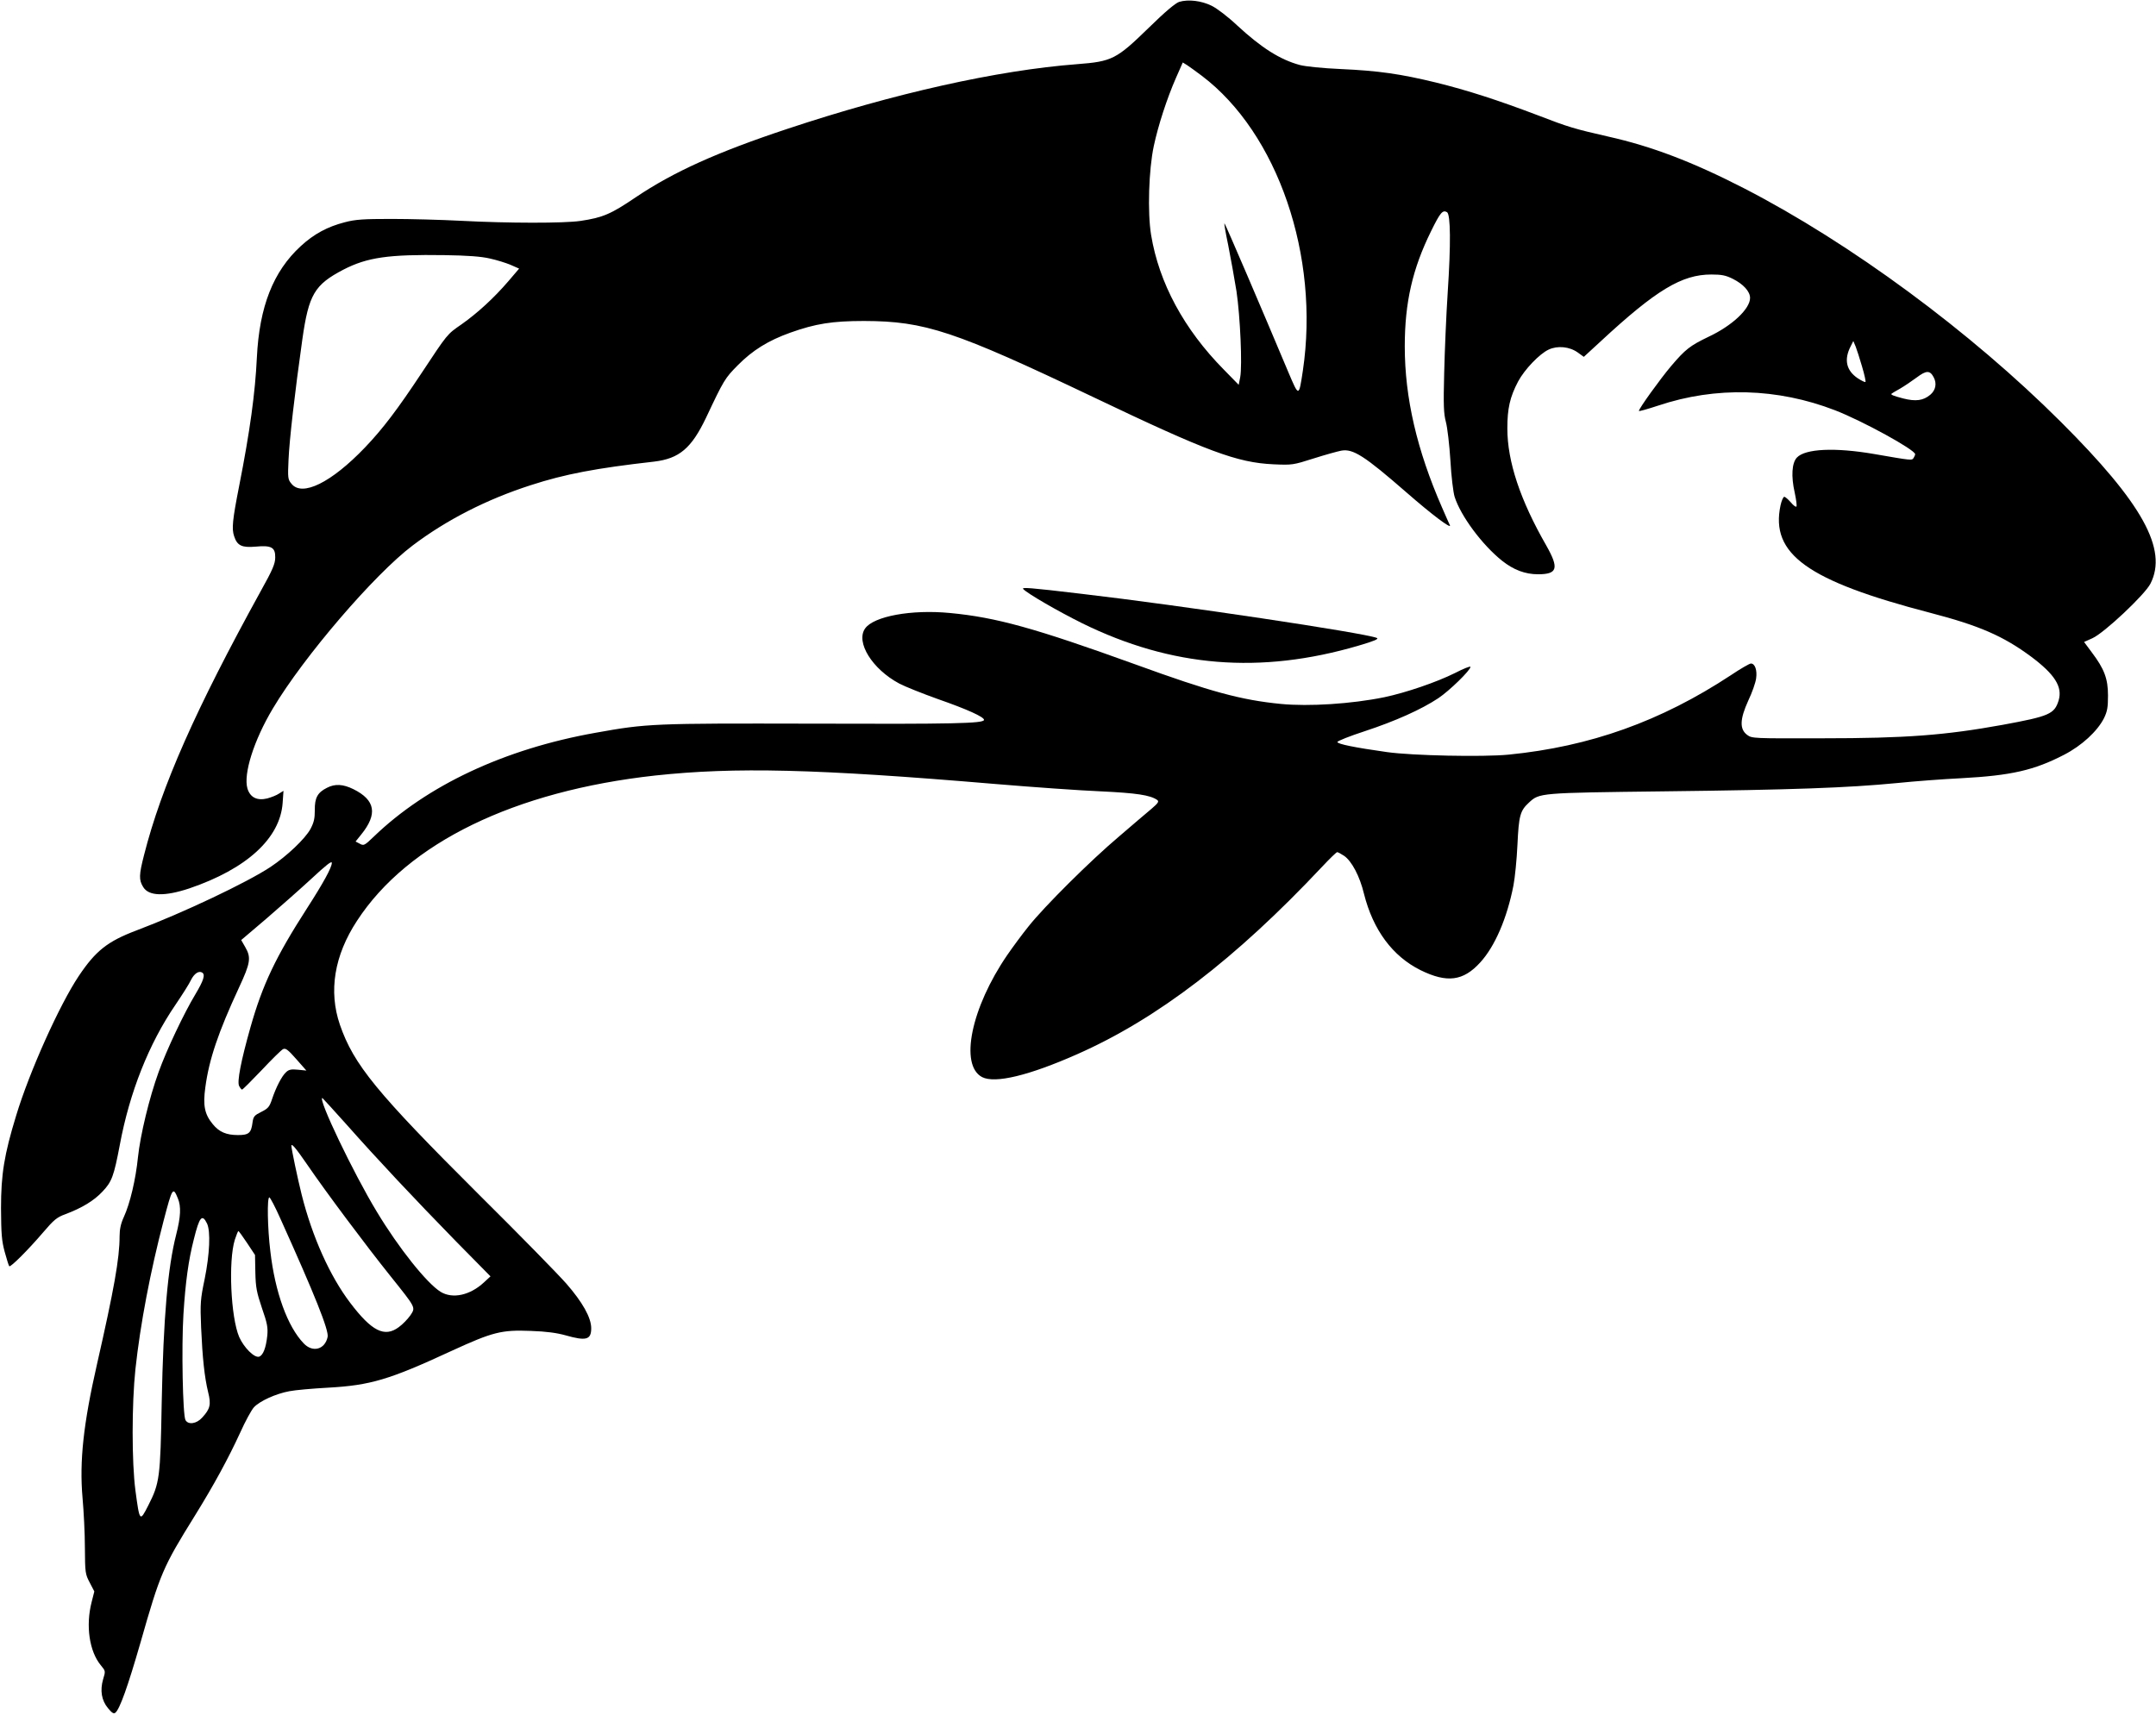
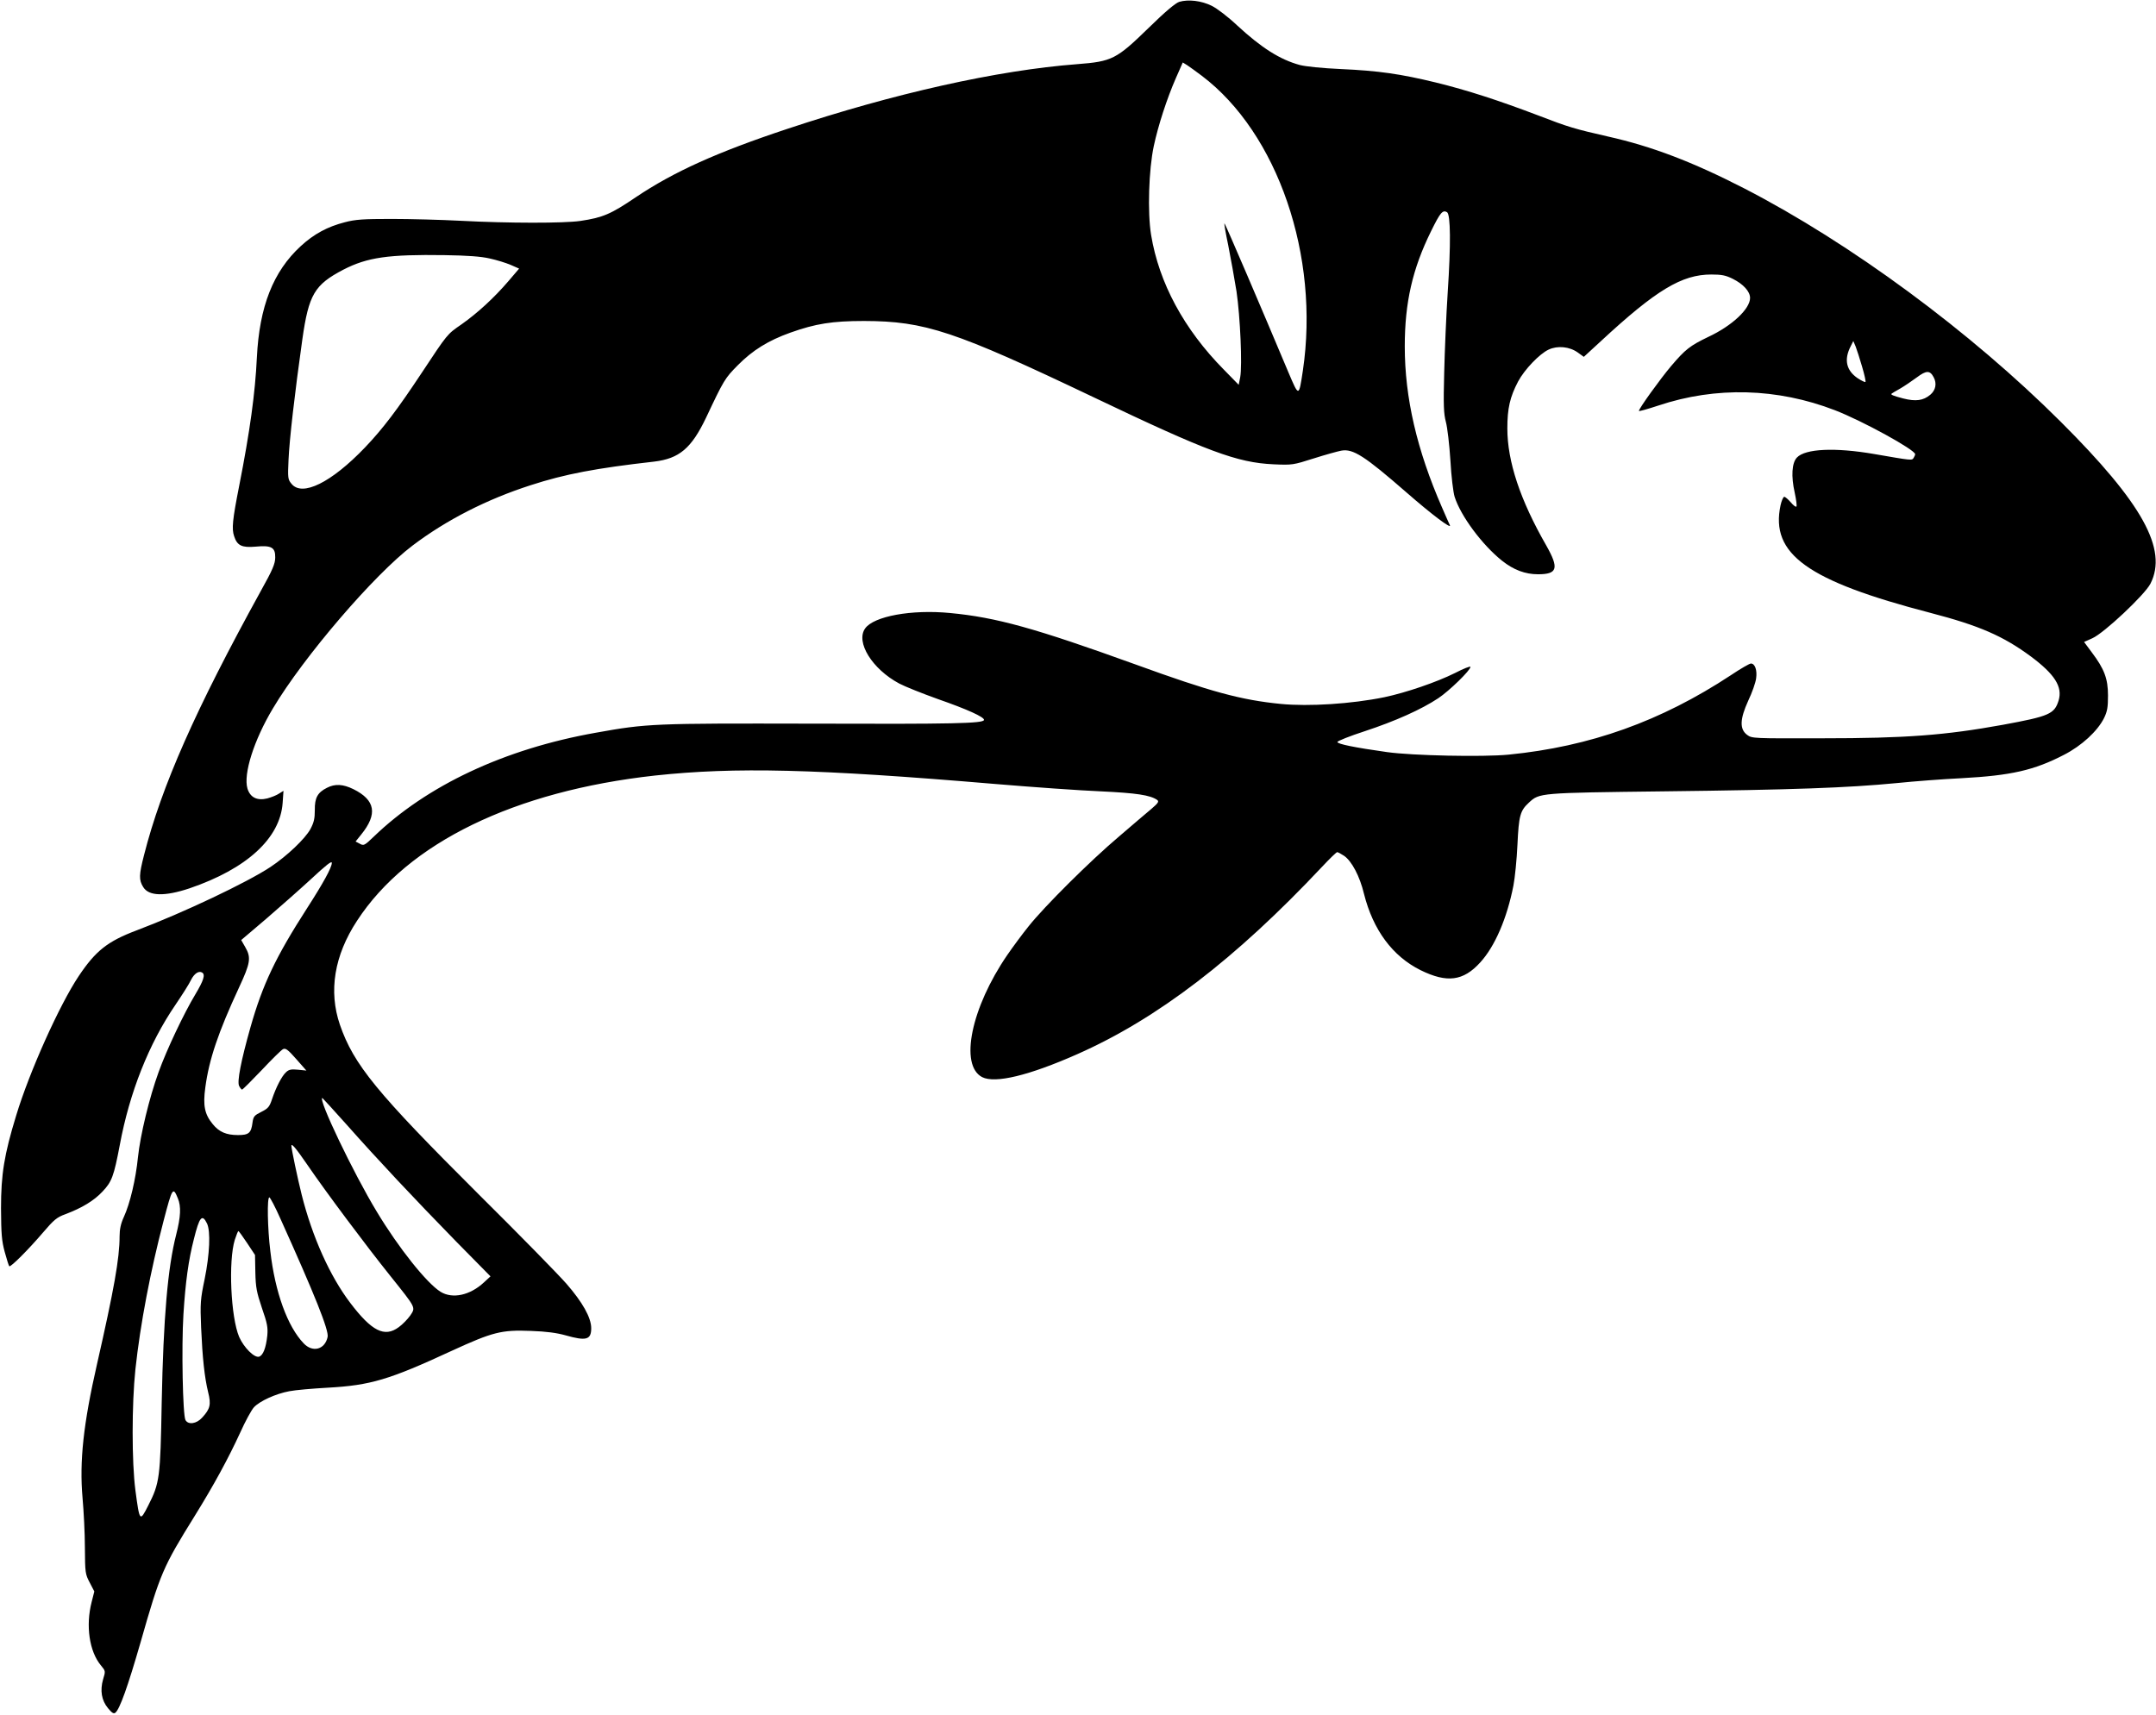
<svg xmlns="http://www.w3.org/2000/svg" version="1.0" width="1280pt" height="1018pt" viewBox="0 0 1280 1018" preserveAspectRatio="xMidYMid meet">
  <g transform="translate(0,1018) scale(0.1,-0.1)" fill="#000000" stroke="none">
    <path d="M7001 10169 c-22 -7 -83 -58 -180 -153 -193 -188 -218 -201 -426 -217 -473 -36 -1089 -174 -1720 -384 -419 -139 -677 -256 -900 -406 -149 -101 -196 -121 -330 -141 -97 -14 -426 -14 -710 1 -115 6 -300 11 -411 11 -167 0 -214 -3 -278 -20 -101 -26 -182 -69 -261 -142 -163 -150 -245 -358 -260 -661 -10 -211 -41 -437 -105 -762 -40 -203 -45 -255 -30 -299 18 -56 46 -69 127 -62 94 9 118 -4 117 -64 0 -37 -15 -73 -86 -200 -386 -701 -589 -1158 -693 -1568 -30 -117 -31 -147 -5 -189 33 -55 128 -57 275 -8 340 116 538 297 553 507 l5 72 -26 -16 c-14 -10 -45 -22 -70 -29 -61 -15 -102 6 -118 59 -25 86 38 286 151 475 182 306 603 797 830 968 201 152 440 274 701 358 203 66 388 101 733 140 149 18 221 79 308 261 106 225 112 234 188 311 88 89 181 147 313 194 149 53 248 69 437 69 362 -1 536 -59 1365 -454 674 -322 850 -387 1065 -397 113 -5 117 -4 240 35 69 22 142 42 163 46 70 13 139 -32 387 -248 150 -131 268 -220 258 -195 -4 8 -25 55 -47 106 -149 341 -221 651 -221 956 0 261 46 461 156 684 55 112 69 128 95 113 21 -14 23 -189 4 -475 -9 -137 -18 -353 -21 -480 -5 -193 -3 -240 10 -290 9 -33 21 -136 27 -230 5 -93 17 -190 25 -215 36 -114 164 -286 282 -380 68 -54 137 -80 213 -80 116 0 126 35 49 171 -155 270 -231 499 -231 695 0 118 15 186 64 279 38 71 127 164 181 189 53 25 124 18 173 -17 l36 -26 100 92 c330 306 482 397 657 397 62 0 86 -5 128 -26 62 -31 102 -75 102 -113 0 -65 -106 -165 -247 -231 -110 -53 -137 -74 -222 -174 -65 -77 -191 -252 -191 -266 0 -4 52 11 116 32 341 114 706 104 1048 -28 163 -63 476 -235 476 -261 0 -5 -4 -14 -9 -22 -10 -16 -9 -16 -234 23 -232 40 -409 32 -459 -21 -30 -32 -35 -111 -13 -208 9 -42 14 -80 10 -83 -4 -4 -19 8 -34 26 -15 17 -32 32 -38 32 -6 0 -16 -23 -22 -50 -62 -290 159 -449 889 -639 292 -76 433 -138 597 -259 142 -106 189 -180 165 -261 -25 -81 -55 -94 -332 -145 -342 -62 -575 -80 -1072 -80 -408 -1 -417 -1 -445 20 -46 34 -44 93 6 203 23 48 44 108 47 133 7 49 -7 88 -31 88 -8 0 -62 -31 -120 -70 -415 -273 -834 -423 -1318 -471 -152 -15 -573 -6 -722 15 -192 27 -295 48 -295 60 0 6 73 35 162 64 182 60 336 129 437 196 66 44 191 166 191 186 0 6 -41 -10 -91 -36 -110 -55 -292 -117 -420 -144 -195 -40 -449 -56 -614 -40 -235 23 -414 71 -865 235 -595 215 -825 279 -1100 305 -228 22 -453 -19 -504 -92 -57 -81 42 -241 203 -327 34 -18 137 -59 229 -92 175 -61 276 -107 274 -124 -3 -21 -181 -25 -1027 -22 -936 2 -973 1 -1278 -54 -542 -96 -1003 -313 -1319 -618 -54 -52 -59 -54 -82 -41 l-25 13 33 41 c99 122 85 205 -46 270 -61 30 -109 33 -157 8 -56 -28 -73 -60 -72 -132 0 -51 -5 -73 -26 -113 -32 -58 -138 -159 -237 -225 -139 -92 -518 -272 -796 -377 -172 -65 -242 -121 -342 -270 -115 -172 -293 -568 -372 -829 -71 -232 -90 -349 -90 -551 1 -153 4 -192 22 -259 12 -44 24 -82 27 -85 8 -7 114 99 201 201 64 75 82 90 132 108 98 37 170 80 221 135 55 58 67 91 102 275 58 313 173 603 331 834 40 59 82 125 92 147 19 38 46 56 66 44 20 -12 9 -47 -40 -129 -68 -113 -170 -328 -218 -461 -56 -154 -109 -375 -123 -507 -13 -130 -47 -275 -84 -355 -18 -39 -25 -73 -25 -114 0 -131 -33 -315 -134 -759 -81 -355 -105 -577 -86 -794 7 -78 14 -211 14 -296 1 -149 2 -157 29 -208 l27 -52 -16 -63 c-36 -140 -14 -293 55 -376 28 -34 28 -34 13 -83 -19 -67 -9 -125 29 -171 24 -29 34 -35 44 -27 26 21 74 156 149 416 118 414 133 448 323 754 114 184 198 339 269 493 30 67 67 135 82 151 35 37 129 80 210 95 35 7 139 16 230 21 251 14 363 47 732 218 246 113 297 126 472 119 92 -3 155 -12 205 -26 123 -35 153 -27 153 42 0 63 -52 155 -147 264 -47 54 -280 292 -518 528 -610 608 -745 773 -827 1010 -68 199 -34 411 102 618 301 462 934 770 1770 862 476 51 950 40 2015 -50 226 -19 509 -39 630 -44 211 -10 293 -22 335 -51 12 -9 7 -18 -34 -53 -28 -23 -113 -96 -190 -162 -172 -145 -447 -419 -539 -535 -38 -47 -94 -123 -127 -171 -214 -312 -285 -654 -149 -725 77 -39 277 9 564 136 475 210 939 565 1454 1113 45 48 85 87 90 87 4 0 23 -10 41 -22 45 -31 93 -121 118 -226 54 -214 169 -370 336 -453 157 -77 253 -65 354 46 87 95 159 262 197 456 9 46 20 156 24 244 8 172 16 201 68 249 63 58 58 58 803 67 762 9 1091 21 1380 49 107 11 281 24 385 29 296 16 431 47 609 139 105 54 198 140 237 217 20 41 24 65 24 135 0 100 -22 158 -96 256 l-46 62 49 22 c70 31 312 259 345 324 104 204 -47 477 -532 961 -537 536 -1248 1061 -1881 1387 -306 157 -547 249 -806 307 -201 46 -233 55 -417 126 -237 90 -419 149 -606 195 -210 51 -341 70 -565 80 -111 5 -208 15 -243 24 -118 32 -228 102 -372 235 -55 52 -121 102 -152 117 -61 30 -138 39 -192 23z m134 -439 c451 -341 701 -1071 600 -1751 -24 -158 -23 -158 -87 -7 -152 362 -371 874 -378 881 -4 4 6 -54 22 -130 15 -76 37 -199 49 -273 22 -149 35 -440 22 -510 l-9 -45 -88 90 c-237 240 -385 515 -432 800 -22 134 -14 388 16 528 26 122 78 282 131 403 l41 93 26 -16 c15 -10 54 -38 87 -63z m-4227 -1085 c41 -9 96 -26 124 -38 l50 -22 -64 -75 c-86 -100 -182 -188 -278 -256 -87 -60 -82 -55 -237 -289 -143 -216 -230 -331 -336 -442 -200 -209 -374 -295 -437 -215 -21 25 -22 35 -17 142 5 118 37 396 82 715 38 267 72 324 244 414 142 73 267 91 601 86 135 -2 217 -8 268 -20z m8147 -642 c14 -47 23 -88 20 -91 -2 -3 -23 7 -46 22 -68 46 -83 111 -41 191 l15 30 14 -33 c7 -18 24 -71 38 -119z m425 -63 c20 -37 12 -77 -20 -104 -42 -35 -86 -41 -161 -22 -61 16 -77 23 -68 29 2 2 24 15 49 29 26 15 70 45 100 67 56 42 78 43 100 1z m-9510 -2884 c0 -27 -51 -120 -147 -269 -186 -289 -264 -453 -336 -707 -56 -198 -81 -325 -67 -349 6 -12 14 -21 17 -21 4 0 56 52 116 115 60 64 117 120 127 125 15 8 29 -2 79 -59 l60 -68 -50 5 c-39 4 -54 1 -70 -14 -26 -23 -61 -92 -84 -161 -15 -45 -23 -55 -63 -75 -42 -21 -48 -27 -53 -65 -8 -61 -22 -73 -86 -73 -69 0 -112 18 -150 65 -48 58 -59 110 -44 218 22 166 77 328 200 593 68 146 73 178 37 240 l-24 42 147 125 c80 69 198 173 261 231 100 93 130 116 130 102z m87 -1553 c185 -209 403 -441 651 -695 l204 -207 -39 -36 c-83 -77 -186 -99 -257 -56 -82 51 -249 260 -379 476 -139 229 -352 675 -323 675 1 0 66 -71 143 -157z m-232 -240 c110 -161 347 -478 492 -659 155 -194 151 -186 119 -235 -15 -21 -45 -53 -69 -70 -84 -62 -160 -24 -288 145 -120 158 -225 391 -288 642 -24 96 -61 272 -61 290 0 18 27 -14 95 -113z m-769 -199 c20 -48 17 -109 -10 -215 -50 -196 -76 -491 -86 -999 -8 -446 -12 -476 -80 -610 -50 -98 -51 -97 -76 90 -22 167 -22 512 0 720 29 268 89 582 167 880 52 199 56 205 85 134z m609 -121 c203 -450 289 -664 280 -702 -16 -75 -89 -94 -142 -38 -96 100 -170 303 -198 547 -17 138 -20 320 -6 320 5 0 35 -57 66 -127z m-436 -28 c22 -46 16 -182 -14 -330 -25 -120 -27 -142 -21 -288 8 -180 20 -295 42 -385 18 -72 12 -98 -36 -150 -33 -37 -83 -44 -99 -14 -16 30 -24 434 -12 627 12 192 30 323 62 447 33 133 49 152 78 93z m238 -116 l47 -71 2 -104 c2 -90 8 -118 39 -211 32 -91 36 -116 32 -163 -8 -75 -25 -118 -49 -126 -28 -8 -90 54 -118 117 -50 117 -65 451 -26 577 9 28 19 52 21 52 3 0 26 -32 52 -71z" />
-     <path d="M6075 6682 c27 -28 207 -132 350 -203 531 -261 1057 -304 1640 -133 95 28 123 40 109 46 -74 30 -1168 194 -1754 262 -310 37 -357 40 -345 28z" />
  </g>
</svg>
